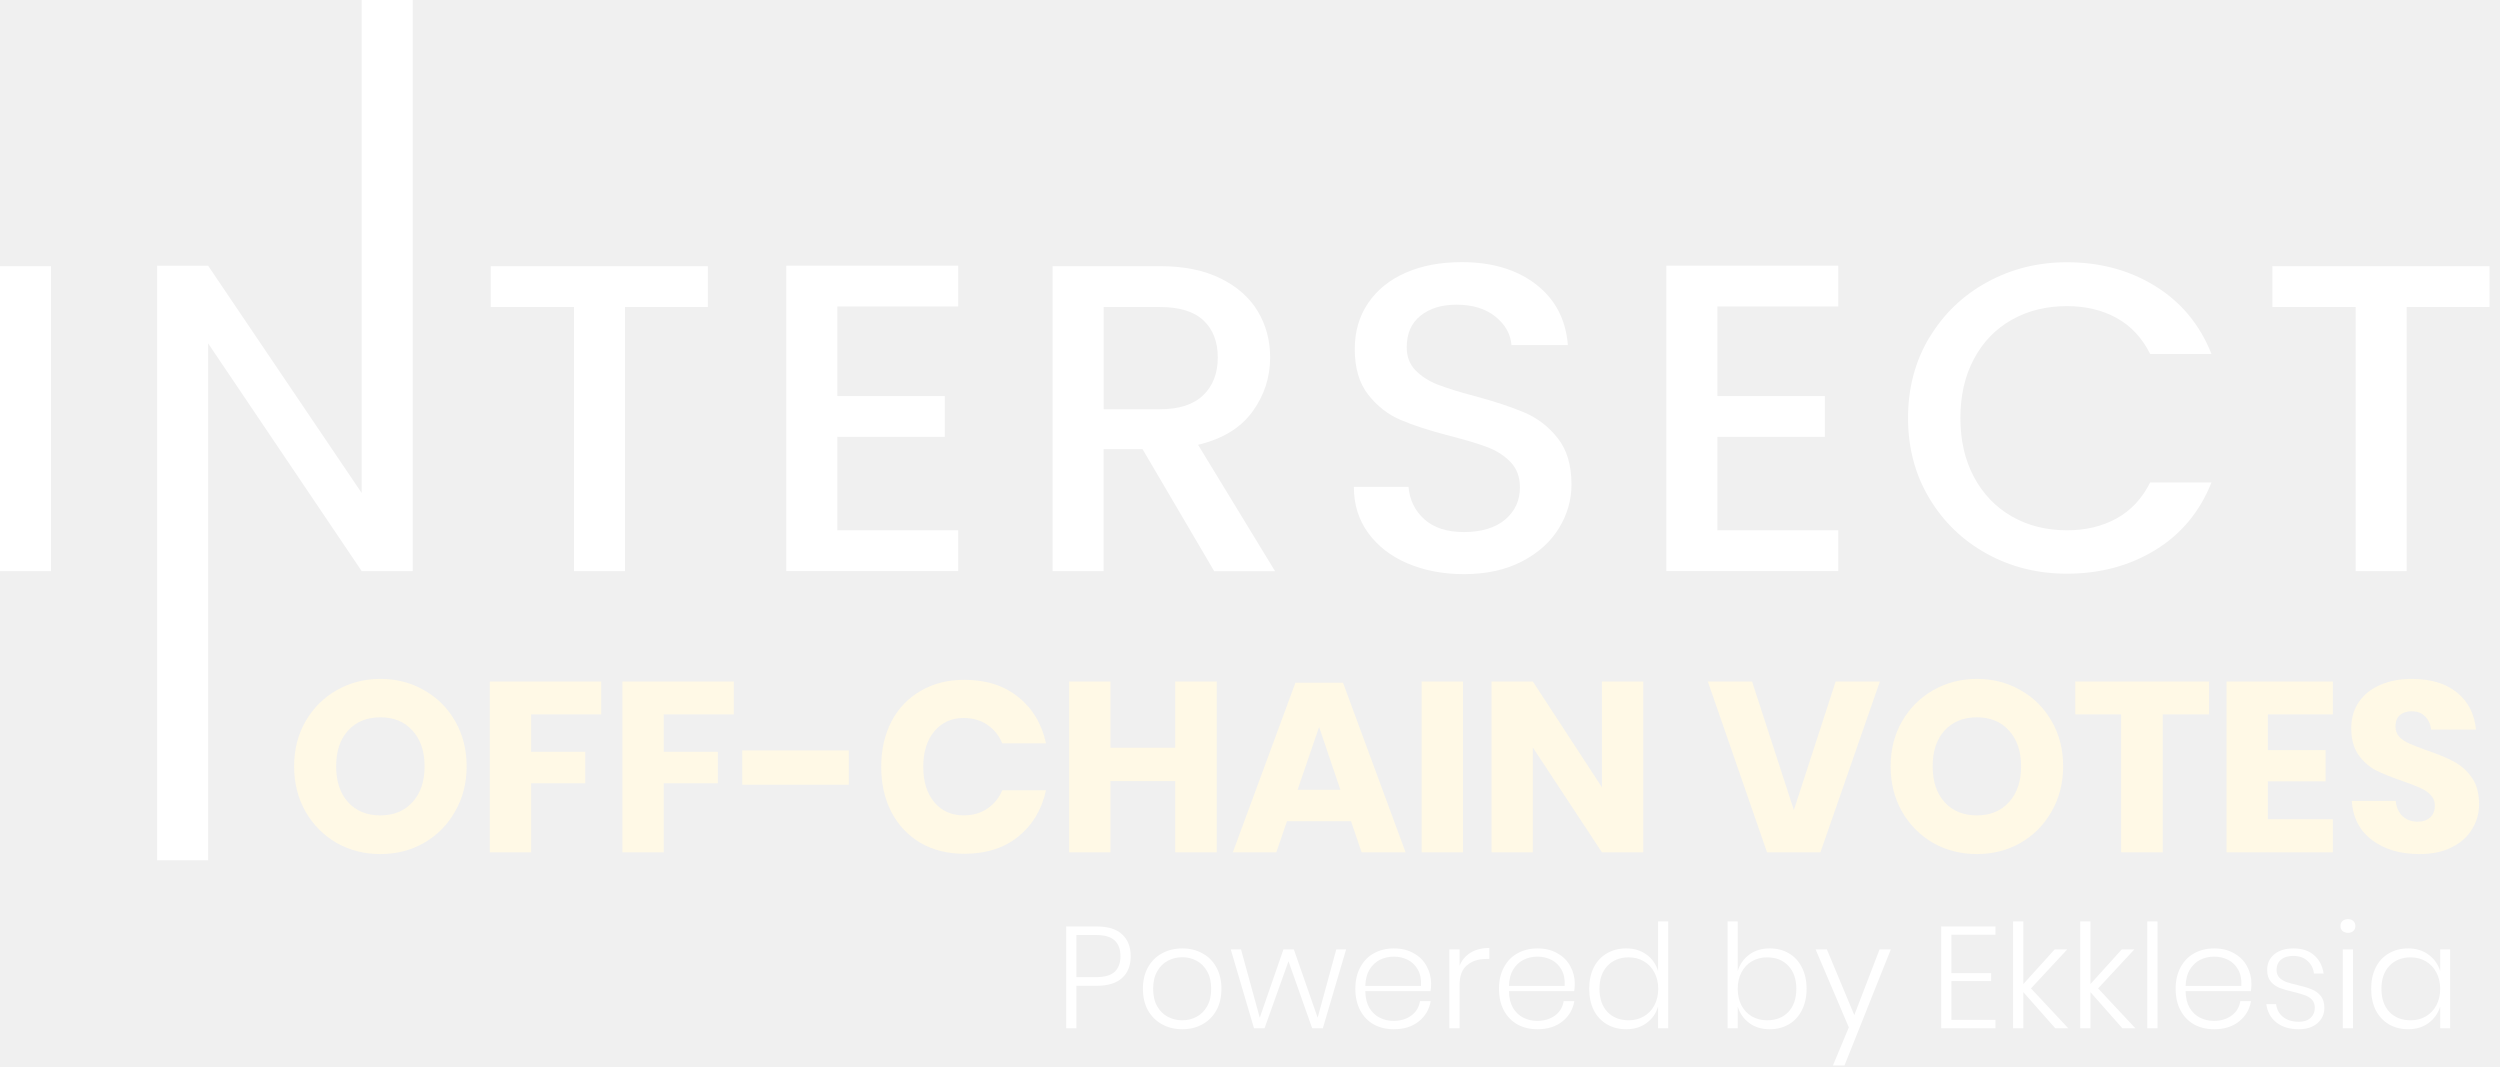
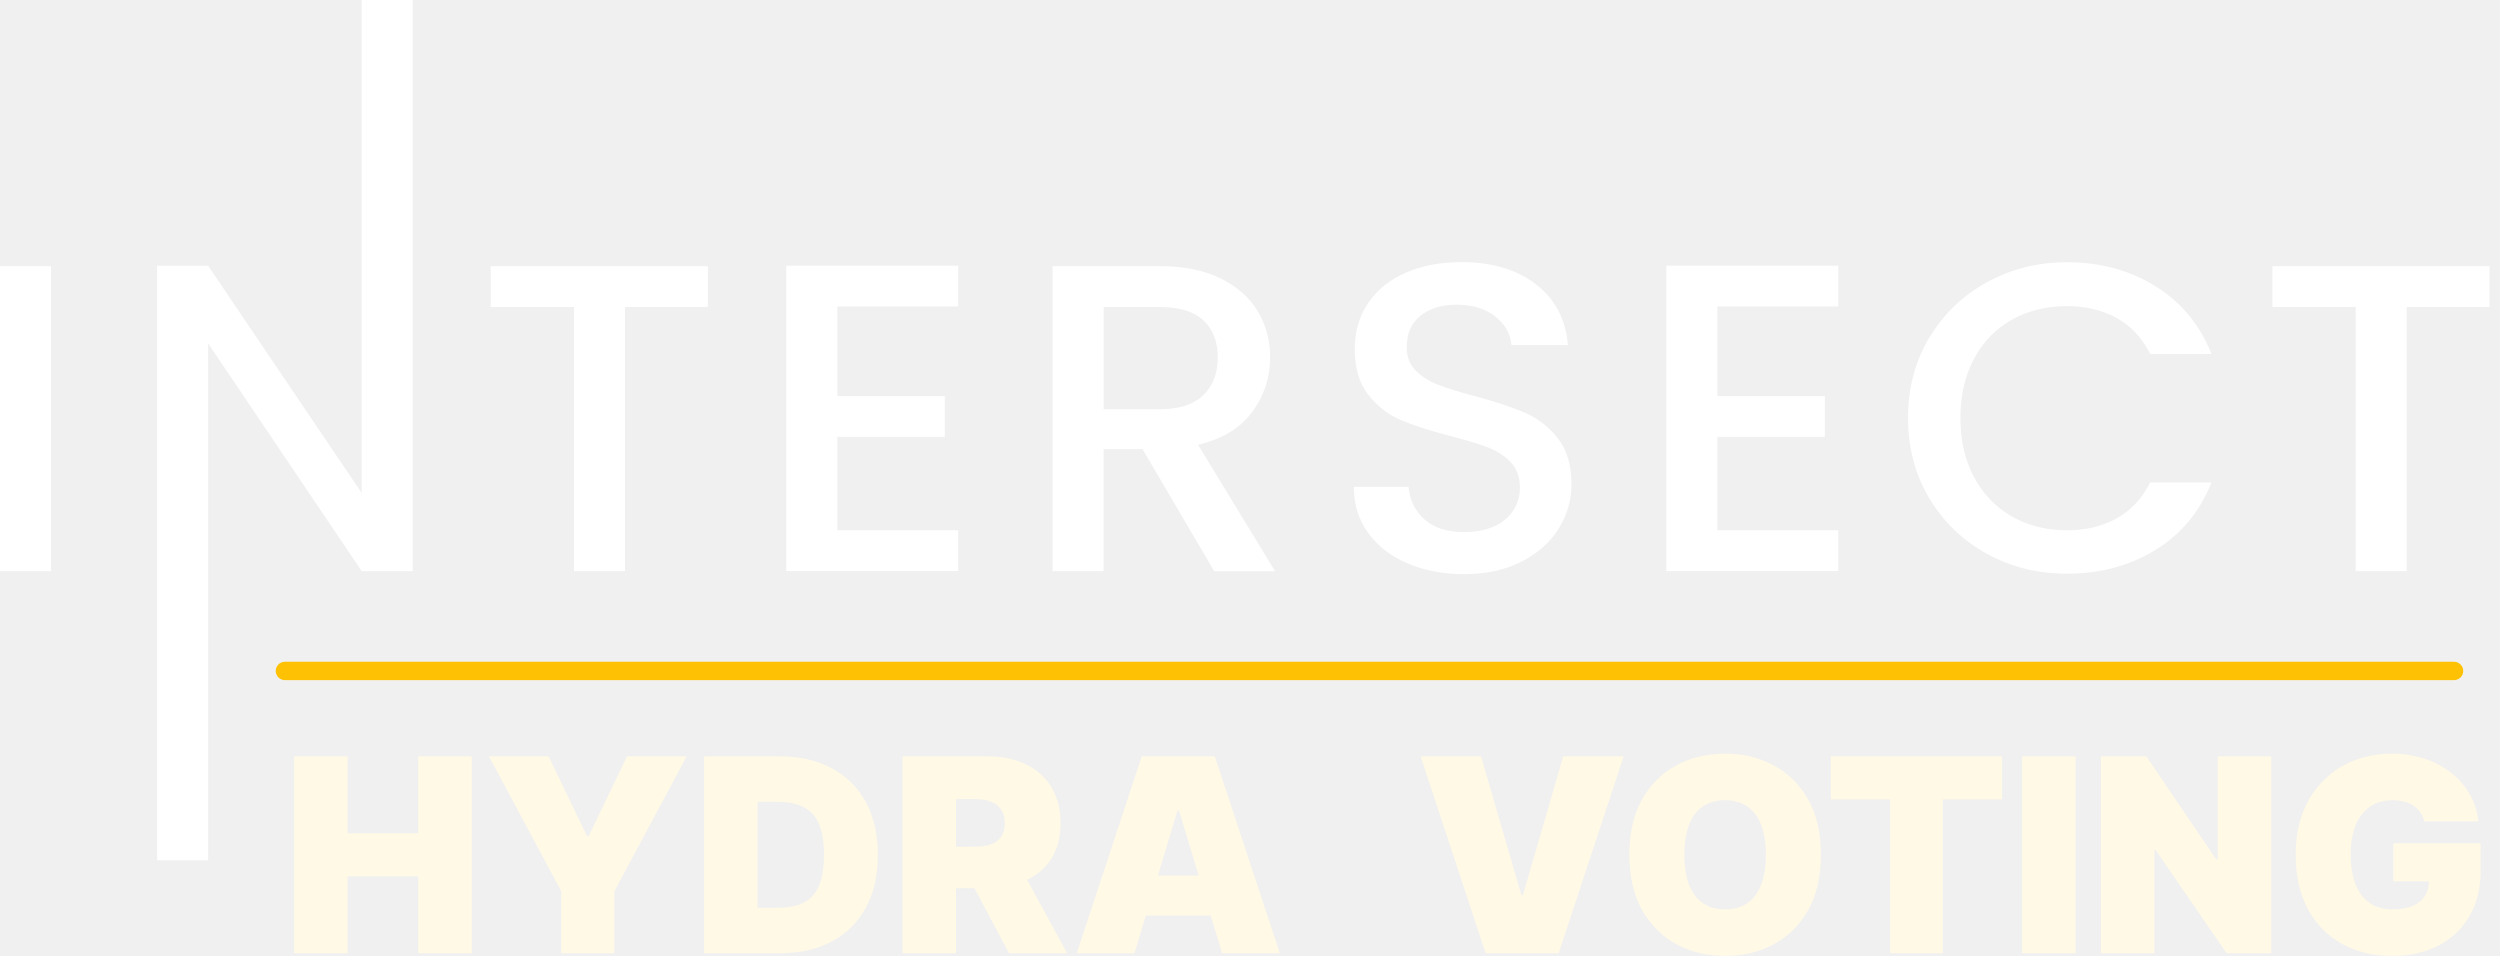
- <svg xmlns="http://www.w3.org/2000/svg" width="136" height="58" viewBox="0 0 136 58" fill="none">
+ <svg xmlns="http://www.w3.org/2000/svg" width="136" height="52" viewBox="0 0 136 52" fill="none">
  <path d="M2.776 14.48V31.07H0V14.48H2.776Z" fill="white" />
  <path d="M22.451 31.069H19.676L11.322 18.68V46.8H8.547V14.456H11.322L19.676 26.82V0H22.451V31.069Z" fill="white" />
  <path d="M38.507 14.48V16.7H34.001V31.07H31.226V16.7H26.695V14.48H38.505H38.507Z" fill="white" />
  <path d="M45.551 16.674V21.545H51.396V23.764H45.551V28.848H52.125V31.067H42.773V14.453H52.125V16.672H45.551V16.674Z" fill="white" />
  <path d="M66.051 31.07L62.155 24.434H60.035V31.07H57.26V14.48H63.104C64.403 14.48 65.504 14.703 66.405 15.15C67.305 15.594 67.979 16.192 68.426 16.939C68.873 17.687 69.096 18.522 69.096 19.447C69.096 20.528 68.775 21.511 68.133 22.394C67.492 23.277 66.505 23.878 65.175 24.197L69.363 31.072H66.051V31.07ZM60.035 22.263H63.104C64.143 22.263 64.926 22.008 65.455 21.5C65.982 20.99 66.247 20.305 66.247 19.447C66.247 18.588 65.987 17.916 65.468 17.43C64.948 16.944 64.161 16.702 63.107 16.702H60.038V22.263H60.035Z" fill="white" />
  <path d="M76.573 30.651C75.663 30.261 74.949 29.707 74.429 28.992C73.908 28.275 73.65 27.44 73.65 26.485H76.622C76.686 27.202 76.975 27.791 77.487 28.251C77.998 28.713 78.717 28.944 79.642 28.944C80.567 28.944 81.347 28.718 81.881 28.264C82.417 27.811 82.684 27.226 82.684 26.509C82.684 25.953 82.517 25.5 82.186 25.149C81.852 24.8 81.439 24.527 80.945 24.338C80.449 24.146 79.764 23.941 78.888 23.717C77.785 23.431 76.886 23.141 76.197 22.845C75.507 22.55 74.918 22.093 74.431 21.471C73.944 20.85 73.699 20.024 73.699 18.988C73.699 18.033 73.942 17.198 74.431 16.481C74.918 15.764 75.601 15.217 76.477 14.833C77.353 14.449 78.367 14.26 79.522 14.26C81.161 14.26 82.504 14.661 83.552 15.465C84.599 16.27 85.179 17.371 85.293 18.772H82.224C82.175 18.169 81.883 17.65 81.347 17.22C80.812 16.791 80.107 16.575 79.228 16.575C78.432 16.575 77.782 16.773 77.28 17.172C76.777 17.571 76.526 18.142 76.526 18.89C76.526 19.4 76.684 19.817 77.002 20.144C77.318 20.471 77.72 20.728 78.207 20.92C78.694 21.111 79.359 21.319 80.204 21.541C81.325 21.844 82.237 22.145 82.944 22.448C83.649 22.751 84.252 23.215 84.746 23.845C85.242 24.473 85.489 25.312 85.489 26.363C85.489 27.207 85.257 28.002 84.795 28.75C84.332 29.498 83.658 30.1 82.773 30.553C81.888 31.006 80.845 31.233 79.644 31.233C78.507 31.233 77.484 31.039 76.575 30.649L76.573 30.651Z" fill="white" />
  <path d="M93.428 16.674V21.545H99.273V23.764H93.428V28.848H100.002V31.067H90.65V14.453H100.002V16.672H93.428V16.674Z" fill="white" />
  <path d="M104.956 18.37C105.727 17.082 106.773 16.075 108.096 15.351C109.419 14.627 110.867 14.266 112.441 14.266C114.243 14.266 115.846 14.699 117.25 15.567C118.653 16.435 119.674 17.664 120.305 19.256H116.969C116.531 18.381 115.922 17.727 115.144 17.298C114.365 16.869 113.462 16.653 112.441 16.653C111.321 16.653 110.322 16.899 109.446 17.392C108.57 17.884 107.882 18.593 107.389 19.515C106.893 20.437 106.646 21.512 106.646 22.737C106.646 23.962 106.893 25.037 107.389 25.959C107.885 26.881 108.57 27.594 109.446 28.096C110.322 28.597 111.321 28.848 112.441 28.848C113.464 28.848 114.365 28.632 115.144 28.202C115.922 27.773 116.531 27.121 116.969 26.245H120.305C119.672 27.836 118.653 29.061 117.25 29.92C115.846 30.779 114.243 31.209 112.441 31.209C110.851 31.209 109.397 30.847 108.082 30.123C106.768 29.399 105.725 28.392 104.953 27.104C104.182 25.815 103.797 24.359 103.797 22.735C103.797 21.111 104.182 19.657 104.953 18.366L104.956 18.37Z" fill="white" />
  <path d="M135.429 14.48V16.7H130.923V31.07H128.147V16.7H123.617V14.48H135.426H135.429Z" fill="white" />
-   <path d="M134.862 43.754C134.862 44.244 134.735 44.696 134.48 45.108C134.235 45.519 133.867 45.848 133.376 46.093C132.894 46.339 132.307 46.461 131.615 46.461C130.572 46.461 129.713 46.207 129.039 45.699C128.364 45.191 127.996 44.481 127.934 43.57H130.327C130.362 43.92 130.485 44.196 130.695 44.398C130.914 44.599 131.19 44.7 131.523 44.7C131.812 44.7 132.04 44.621 132.206 44.463C132.373 44.306 132.456 44.095 132.456 43.832C132.456 43.596 132.377 43.399 132.22 43.241C132.071 43.083 131.882 42.956 131.654 42.86C131.427 42.755 131.111 42.632 130.708 42.492C130.121 42.29 129.639 42.097 129.262 41.913C128.894 41.721 128.574 41.44 128.303 41.072C128.04 40.695 127.908 40.209 127.908 39.613C127.908 39.061 128.048 38.584 128.329 38.18C128.609 37.777 128.995 37.471 129.486 37.26C129.985 37.041 130.555 36.932 131.194 36.932C132.228 36.932 133.048 37.177 133.652 37.668C134.266 38.158 134.612 38.833 134.691 39.692H132.259C132.215 39.385 132.101 39.144 131.917 38.969C131.742 38.785 131.501 38.693 131.194 38.693C130.931 38.693 130.717 38.763 130.55 38.903C130.392 39.044 130.314 39.249 130.314 39.521C130.314 39.74 130.384 39.929 130.524 40.086C130.673 40.235 130.857 40.358 131.076 40.454C131.295 40.551 131.611 40.673 132.022 40.822C132.618 41.024 133.105 41.225 133.481 41.427C133.858 41.62 134.182 41.905 134.454 42.281C134.726 42.658 134.862 43.149 134.862 43.754Z" fill="#FFF9E6" />
-   <path d="M123.371 38.862V40.807H126.512V42.503H123.371V44.566H126.907V46.367H121.123V37.074H126.907V38.862H123.371Z" fill="#FFF9E6" />
-   <path d="M120.175 37.074V38.862H117.651V46.367H115.39V38.862H112.893V37.074H120.175Z" fill="#FFF9E6" />
-   <path d="M107.542 36.932C108.418 36.932 109.211 37.138 109.921 37.549C110.64 37.953 111.205 38.518 111.617 39.245C112.029 39.964 112.235 40.779 112.235 41.69C112.235 42.601 112.024 43.421 111.604 44.148C111.192 44.875 110.627 45.445 109.908 45.857C109.198 46.26 108.41 46.461 107.542 46.461C106.675 46.461 105.882 46.26 105.163 45.857C104.453 45.445 103.888 44.875 103.467 44.148C103.056 43.421 102.85 42.601 102.85 41.69C102.85 40.779 103.056 39.964 103.467 39.245C103.888 38.518 104.453 37.953 105.163 37.549C105.882 37.138 106.675 36.932 107.542 36.932ZM107.542 39.022C106.806 39.022 106.219 39.263 105.781 39.745C105.351 40.218 105.137 40.866 105.137 41.69C105.137 42.505 105.351 43.153 105.781 43.635C106.219 44.117 106.806 44.358 107.542 44.358C108.269 44.358 108.852 44.117 109.29 43.635C109.729 43.153 109.948 42.505 109.948 41.69C109.948 40.875 109.729 40.227 109.29 39.745C108.861 39.263 108.278 39.022 107.542 39.022Z" fill="#FFF9E6" />
-   <path d="M95.312 37.074L97.586 44.067L99.86 37.074H102.265L99.031 46.367H96.127L92.906 37.074H95.312Z" fill="#FFF9E6" />
-   <path d="M89.393 46.367H87.146L83.386 40.663V46.367H81.139V37.074H83.386L87.146 42.831V37.074H89.393V46.367Z" fill="#FFF9E6" />
-   <path d="M79.586 37.074V46.367H77.338V37.074H79.586Z" fill="#FFF9E6" />
-   <path d="M73.494 44.672H70.011L69.432 46.368H67.066L70.471 37.141H73.06L76.465 46.368H74.072L73.494 44.672ZM72.916 42.964L71.759 39.546L70.589 42.964H72.916Z" fill="#FFF9E6" />
-   <path d="M66.191 37.074V46.367H63.931V42.49H60.408V46.367H58.16V37.074H60.408V40.676H63.931V37.074H66.191Z" fill="#FFF9E6" />
-   <path d="M52.459 36.982C53.642 36.982 54.619 37.294 55.39 37.916C56.17 38.538 56.674 39.379 56.902 40.439H54.523C54.348 40.01 54.076 39.673 53.708 39.427C53.349 39.182 52.919 39.059 52.42 39.059C51.763 39.059 51.232 39.3 50.829 39.782C50.426 40.264 50.225 40.908 50.225 41.714C50.225 42.521 50.426 43.165 50.829 43.647C51.232 44.12 51.763 44.356 52.42 44.356C52.919 44.356 53.349 44.234 53.708 43.988C54.076 43.743 54.348 43.41 54.523 42.989H56.902C56.674 44.041 56.17 44.882 55.39 45.513C54.619 46.135 53.642 46.446 52.459 46.446C51.557 46.446 50.764 46.249 50.08 45.855C49.397 45.452 48.866 44.891 48.49 44.172C48.121 43.454 47.938 42.635 47.938 41.714C47.938 40.794 48.121 39.975 48.49 39.256C48.866 38.538 49.397 37.981 50.08 37.587C50.764 37.184 51.557 36.982 52.459 36.982Z" fill="#FFF9E6" />
-   <path d="M46.176 40.822V42.689H40.379V40.822H46.176Z" fill="#FFF9E6" />
-   <path d="M39.919 37.074V38.862H36.107V40.899H39.051V42.608H36.107V46.367H33.859V37.074H39.919Z" fill="#FFF9E6" />
-   <path d="M32.706 37.074V38.862H28.894V40.899H31.838V42.608H28.894V46.367H26.646V37.074H32.706Z" fill="#FFF9E6" />
-   <path d="M20.692 36.932C21.569 36.932 22.362 37.138 23.072 37.549C23.79 37.953 24.355 38.518 24.767 39.245C25.179 39.964 25.385 40.779 25.385 41.69C25.385 42.601 25.175 43.421 24.754 44.148C24.342 44.875 23.777 45.445 23.058 45.857C22.349 46.26 21.56 46.461 20.692 46.461C19.825 46.461 19.032 46.26 18.313 45.857C17.604 45.445 17.038 44.875 16.618 44.148C16.206 43.421 16 42.601 16 41.69C16 40.779 16.206 39.964 16.618 39.245C17.038 38.518 17.604 37.953 18.313 37.549C19.032 37.138 19.825 36.932 20.692 36.932ZM20.692 39.022C19.956 39.022 19.369 39.263 18.931 39.745C18.502 40.218 18.287 40.866 18.287 41.69C18.287 42.505 18.502 43.153 18.931 43.635C19.369 44.117 19.956 44.358 20.692 44.358C21.42 44.358 22.003 44.117 22.441 43.635C22.879 43.153 23.098 42.505 23.098 41.69C23.098 40.875 22.879 40.227 22.441 39.745C22.011 39.263 21.429 39.022 20.692 39.022Z" fill="#FFF9E6" />
-   <path d="M131.002 51.594C131.437 51.594 131.806 51.706 132.11 51.931C132.419 52.157 132.631 52.455 132.746 52.827V51.649H133.288V55.936H132.746V54.758C132.631 55.13 132.419 55.428 132.11 55.654C131.806 55.879 131.437 55.991 131.002 55.991C130.615 55.991 130.267 55.902 129.958 55.724C129.654 55.546 129.416 55.292 129.243 54.963C129.076 54.627 128.992 54.237 128.992 53.792C128.992 53.342 129.076 52.952 129.243 52.623C129.416 52.287 129.654 52.033 129.958 51.861C130.262 51.683 130.61 51.594 131.002 51.594ZM131.144 52.081C130.662 52.081 130.275 52.235 129.982 52.544C129.694 52.848 129.55 53.264 129.55 53.792C129.55 54.321 129.694 54.74 129.982 55.049C130.275 55.353 130.662 55.504 131.144 55.504C131.447 55.504 131.72 55.434 131.961 55.292C132.207 55.151 132.398 54.952 132.534 54.696C132.675 54.434 132.746 54.133 132.746 53.792C132.746 53.452 132.675 53.154 132.534 52.897C132.398 52.636 132.207 52.434 131.961 52.293C131.72 52.151 131.447 52.081 131.144 52.081Z" fill="white" />
-   <path d="M127.322 50.377C127.322 50.262 127.359 50.17 127.432 50.102C127.511 50.034 127.61 50 127.731 50C127.851 50 127.948 50.034 128.021 50.102C128.094 50.17 128.131 50.262 128.131 50.377C128.131 50.487 128.094 50.576 128.021 50.644C127.948 50.712 127.851 50.746 127.731 50.746C127.61 50.746 127.511 50.712 127.432 50.644C127.359 50.576 127.322 50.487 127.322 50.377ZM128.005 51.649V55.937H127.448V51.649H128.005Z" fill="white" />
-   <path d="M124.763 51.594C125.229 51.594 125.604 51.717 125.886 51.963C126.169 52.209 126.342 52.541 126.405 52.96H125.879C125.847 52.683 125.732 52.455 125.533 52.277C125.339 52.094 125.078 52.002 124.748 52.002C124.465 52.002 124.243 52.073 124.08 52.214C123.923 52.35 123.845 52.533 123.845 52.764C123.845 52.937 123.894 53.075 123.994 53.18C124.099 53.285 124.227 53.366 124.379 53.423C124.53 53.476 124.735 53.531 124.991 53.588C125.305 53.662 125.557 53.738 125.745 53.816C125.939 53.889 126.104 54.007 126.24 54.169C126.376 54.332 126.444 54.552 126.444 54.829C126.444 55.169 126.316 55.45 126.059 55.669C125.808 55.884 125.473 55.991 125.054 55.991C124.562 55.991 124.159 55.871 123.845 55.63C123.531 55.384 123.345 55.049 123.287 54.625H123.821C123.853 54.908 123.976 55.138 124.19 55.316C124.405 55.494 124.695 55.583 125.062 55.583C125.334 55.583 125.546 55.512 125.698 55.371C125.85 55.23 125.926 55.046 125.926 54.821C125.926 54.638 125.873 54.491 125.769 54.382C125.664 54.272 125.533 54.19 125.376 54.138C125.224 54.081 125.015 54.02 124.748 53.957C124.439 53.884 124.19 53.811 124.002 53.738C123.818 53.664 123.661 53.552 123.531 53.4C123.4 53.243 123.334 53.031 123.334 52.764C123.334 52.413 123.462 52.13 123.719 51.916C123.976 51.701 124.324 51.594 124.763 51.594Z" fill="white" />
-   <path d="M120.429 55.536C120.816 55.536 121.141 55.439 121.402 55.245C121.664 55.052 121.821 54.79 121.874 54.46H122.455C122.376 54.916 122.159 55.285 121.803 55.567C121.447 55.85 120.997 55.991 120.452 55.991C120.044 55.991 119.68 55.905 119.361 55.732C119.047 55.554 118.8 55.3 118.622 54.97C118.444 54.635 118.355 54.243 118.355 53.792C118.355 53.342 118.444 52.952 118.622 52.623C118.8 52.287 119.047 52.033 119.361 51.861C119.68 51.683 120.044 51.594 120.452 51.594C120.871 51.594 121.232 51.683 121.536 51.861C121.845 52.033 122.078 52.267 122.235 52.56C122.397 52.853 122.478 53.172 122.478 53.518C122.478 53.664 122.468 53.798 122.447 53.918H118.897C118.903 54.279 118.976 54.583 119.117 54.829C119.264 55.07 119.452 55.248 119.683 55.363C119.913 55.478 120.162 55.536 120.429 55.536ZM120.452 52.041C120.175 52.041 119.921 52.099 119.69 52.214C119.46 52.329 119.272 52.507 119.125 52.748C118.984 52.984 118.908 53.279 118.897 53.636H121.928C121.949 53.285 121.892 52.989 121.756 52.748C121.62 52.507 121.436 52.329 121.206 52.214C120.976 52.099 120.724 52.041 120.452 52.041Z" fill="white" />
-   <path d="M117.368 50.125V55.936H116.811V50.125H117.368Z" fill="white" />
-   <path d="M115.455 55.936L113.72 53.973V55.936H113.162V50.125H113.72V53.533L115.424 51.648H116.107L114.136 53.769L116.162 55.936H115.455Z" fill="white" />
-   <path d="M111.805 55.936L110.069 53.973V55.936H109.512V50.125H110.069V53.533L111.773 51.648H112.457L110.485 53.769L112.511 55.936H111.805Z" fill="white" />
-   <path d="M106.157 50.848V52.937H108.317V53.369H106.157V55.481H108.552V55.937H105.6V50.4H108.552V50.848H106.157Z" fill="white" />
-   <path d="M99.382 51.648L100.874 55.221L102.248 51.648H102.861L100.34 57.962H99.712L100.576 55.889L98.769 51.648H99.382Z" fill="white" />
-   <path d="M96.275 51.593C96.668 51.593 97.014 51.682 97.312 51.861C97.616 52.033 97.851 52.287 98.019 52.622C98.192 52.952 98.278 53.342 98.278 53.792C98.278 54.237 98.192 54.627 98.019 54.962C97.851 55.292 97.616 55.546 97.312 55.724C97.008 55.902 96.663 55.991 96.275 55.991C95.836 55.991 95.464 55.879 95.16 55.653C94.857 55.428 94.647 55.13 94.532 54.758V55.936H93.982V50.125H94.532V52.826C94.647 52.455 94.857 52.156 95.16 51.931C95.464 51.706 95.836 51.593 96.275 51.593ZM96.126 52.08C95.823 52.08 95.548 52.151 95.302 52.292C95.061 52.434 94.872 52.635 94.736 52.897C94.6 53.154 94.532 53.452 94.532 53.792C94.532 54.133 94.6 54.434 94.736 54.695C94.872 54.952 95.061 55.151 95.302 55.292C95.548 55.434 95.823 55.504 96.126 55.504C96.613 55.504 97.001 55.352 97.288 55.049C97.576 54.74 97.72 54.321 97.72 53.792C97.72 53.264 97.576 52.847 97.288 52.544C97.001 52.235 96.613 52.08 96.126 52.08Z" fill="white" />
-   <path d="M88.463 51.593C88.898 51.593 89.267 51.706 89.571 51.931C89.88 52.156 90.089 52.455 90.199 52.826V50.125H90.749V55.936H90.199V54.758C90.089 55.13 89.88 55.428 89.571 55.653C89.267 55.879 88.898 55.991 88.463 55.991C88.076 55.991 87.728 55.902 87.419 55.724C87.115 55.546 86.877 55.292 86.704 54.962C86.537 54.627 86.453 54.237 86.453 53.792C86.453 53.342 86.537 52.952 86.704 52.622C86.877 52.287 87.115 52.033 87.419 51.861C87.723 51.682 88.071 51.593 88.463 51.593ZM88.605 52.08C88.123 52.08 87.736 52.235 87.443 52.544C87.155 52.847 87.011 53.264 87.011 53.792C87.011 54.321 87.155 54.74 87.443 55.049C87.736 55.352 88.123 55.504 88.605 55.504C88.908 55.504 89.181 55.434 89.421 55.292C89.668 55.151 89.859 54.952 89.995 54.695C90.136 54.434 90.207 54.133 90.207 53.792C90.207 53.452 90.136 53.154 89.995 52.897C89.859 52.635 89.668 52.434 89.421 52.292C89.181 52.151 88.908 52.08 88.605 52.08Z" fill="white" />
-   <path d="M83.618 55.536C84.005 55.536 84.33 55.439 84.592 55.245C84.854 55.052 85.011 54.79 85.063 54.46H85.644C85.566 54.916 85.348 55.285 84.992 55.567C84.636 55.85 84.186 55.991 83.642 55.991C83.233 55.991 82.869 55.905 82.55 55.732C82.236 55.554 81.99 55.3 81.812 54.97C81.634 54.635 81.545 54.243 81.545 53.792C81.545 53.342 81.634 52.952 81.812 52.623C81.99 52.287 82.236 52.033 82.55 51.861C82.869 51.683 83.233 51.594 83.642 51.594C84.06 51.594 84.422 51.683 84.725 51.861C85.034 52.033 85.267 52.267 85.424 52.56C85.587 52.853 85.668 53.172 85.668 53.518C85.668 53.664 85.657 53.798 85.636 53.918H82.087C82.092 54.279 82.165 54.583 82.307 54.829C82.453 55.07 82.642 55.248 82.872 55.363C83.102 55.478 83.351 55.536 83.618 55.536ZM83.642 52.041C83.364 52.041 83.11 52.099 82.88 52.214C82.65 52.329 82.461 52.507 82.314 52.748C82.173 52.984 82.097 53.279 82.087 53.636H85.118C85.139 53.285 85.081 52.989 84.945 52.748C84.809 52.507 84.626 52.329 84.395 52.214C84.165 52.099 83.914 52.041 83.642 52.041Z" fill="white" />
-   <path d="M79.401 52.536C79.527 52.227 79.728 51.989 80.006 51.822C80.283 51.654 80.621 51.57 81.019 51.57V52.167H80.838C80.425 52.167 80.082 52.28 79.81 52.505C79.537 52.725 79.401 53.086 79.401 53.589V55.937H78.844V51.649H79.401V52.536Z" fill="white" />
-   <path d="M75.804 55.536C76.191 55.536 76.516 55.439 76.777 55.245C77.039 55.052 77.196 54.79 77.249 54.46H77.83C77.751 54.916 77.534 55.285 77.178 55.567C76.822 55.85 76.372 55.991 75.827 55.991C75.419 55.991 75.055 55.905 74.736 55.732C74.421 55.554 74.175 55.3 73.998 54.97C73.82 54.635 73.731 54.243 73.731 53.792C73.731 53.342 73.82 52.952 73.998 52.623C74.175 52.287 74.421 52.033 74.736 51.861C75.055 51.683 75.419 51.594 75.827 51.594C76.246 51.594 76.607 51.683 76.911 51.861C77.22 52.033 77.453 52.267 77.61 52.56C77.772 52.853 77.853 53.172 77.853 53.518C77.853 53.664 77.843 53.798 77.822 53.918H74.272C74.278 54.279 74.351 54.583 74.492 54.829C74.639 55.07 74.827 55.248 75.058 55.363C75.288 55.478 75.537 55.536 75.804 55.536ZM75.827 52.041C75.55 52.041 75.296 52.099 75.065 52.214C74.835 52.329 74.647 52.507 74.5 52.748C74.359 52.984 74.283 53.279 74.272 53.636H77.303C77.324 53.285 77.267 52.989 77.131 52.748C76.995 52.507 76.811 52.329 76.581 52.214C76.351 52.099 76.099 52.041 75.827 52.041Z" fill="white" />
-   <path d="M73.228 51.648L71.963 55.936H71.382L70.094 52.292L68.791 55.936H68.217L66.953 51.648H67.511L68.531 55.363L69.819 51.648H70.385L71.68 55.363L72.694 51.648H73.228Z" fill="white" />
-   <path d="M64.318 51.594C64.726 51.594 65.09 51.683 65.409 51.861C65.734 52.033 65.988 52.287 66.171 52.623C66.354 52.952 66.446 53.342 66.446 53.792C66.446 54.243 66.354 54.633 66.171 54.963C65.988 55.292 65.734 55.546 65.409 55.724C65.09 55.902 64.726 55.991 64.318 55.991C63.909 55.991 63.543 55.902 63.218 55.724C62.894 55.546 62.637 55.292 62.449 54.963C62.265 54.627 62.174 54.237 62.174 53.792C62.174 53.342 62.265 52.952 62.449 52.623C62.637 52.287 62.894 52.033 63.218 51.861C63.543 51.683 63.909 51.594 64.318 51.594ZM64.318 52.073C64.035 52.073 63.773 52.136 63.532 52.261C63.291 52.387 63.098 52.581 62.951 52.842C62.805 53.099 62.731 53.416 62.731 53.792C62.731 54.169 62.805 54.486 62.951 54.743C63.098 54.999 63.291 55.19 63.532 55.316C63.773 55.442 64.035 55.504 64.318 55.504C64.595 55.504 64.852 55.442 65.087 55.316C65.328 55.19 65.522 54.999 65.668 54.743C65.815 54.486 65.888 54.169 65.888 53.792C65.888 53.416 65.815 53.099 65.668 52.842C65.522 52.581 65.328 52.387 65.087 52.261C64.852 52.136 64.595 52.073 64.318 52.073Z" fill="white" />
-   <path d="M58.557 53.628V55.937H58V50.4H59.657C60.28 50.4 60.743 50.544 61.047 50.832C61.356 51.12 61.51 51.516 61.51 52.018C61.51 52.531 61.35 52.929 61.031 53.212C60.717 53.489 60.259 53.628 59.657 53.628H58.557ZM59.61 53.157C60.086 53.157 60.429 53.06 60.639 52.866C60.848 52.667 60.953 52.385 60.953 52.018C60.953 51.641 60.848 51.356 60.639 51.162C60.429 50.963 60.086 50.864 59.61 50.864H58.557V53.157H59.61Z" fill="white" />
+   <path d="M131.882 44.681C131.837 44.496 131.766 44.334 131.668 44.195C131.57 44.052 131.448 43.931 131.302 43.834C131.159 43.733 130.992 43.658 130.8 43.609C130.612 43.557 130.404 43.531 130.178 43.531C129.69 43.531 129.273 43.647 128.928 43.881C128.587 44.114 128.325 44.451 128.144 44.89C127.966 45.329 127.877 45.859 127.877 46.479C127.877 47.107 127.963 47.644 128.134 48.09C128.304 48.536 128.559 48.877 128.897 49.114C129.235 49.352 129.655 49.47 130.157 49.47C130.6 49.47 130.967 49.406 131.26 49.277C131.556 49.148 131.778 48.965 131.924 48.728C132.071 48.491 132.144 48.212 132.144 47.891L132.646 47.943H130.199V45.873H134.946V47.358C134.946 48.334 134.739 49.169 134.324 49.862C133.913 50.552 133.345 51.082 132.62 51.452C131.898 51.818 131.07 52.001 130.136 52.001C129.094 52.001 128.179 51.779 127.391 51.337C126.603 50.894 125.988 50.263 125.545 49.444C125.106 48.625 124.887 47.651 124.887 46.521C124.887 45.636 125.021 44.852 125.289 44.168C125.561 43.485 125.938 42.908 126.419 42.438C126.9 41.964 127.456 41.606 128.086 41.366C128.717 41.122 129.394 41 130.115 41C130.749 41 131.339 41.091 131.882 41.272C132.43 41.45 132.912 41.704 133.331 42.035C133.752 42.363 134.092 42.752 134.35 43.201C134.608 43.651 134.765 44.144 134.821 44.681H131.882Z" fill="#FFF9E6" />
+   <path d="M123.554 41.146V51.854H121.128L117.259 46.228H117.196V51.854H114.289V41.146H116.757L120.563 46.751H120.647V41.146H123.554Z" fill="#FFF9E6" />
+   <path d="M112.911 41.146V51.854H110.004V41.146H112.911Z" fill="#FFF9E6" />
+   <path d="M99.603 43.489V41.146H108.91V43.489H105.689V51.854H102.824V43.489H99.603Z" fill="#FFF9E6" />
+   <path d="M99.055 46.5C99.055 47.692 98.823 48.698 98.359 49.517C97.896 50.333 97.27 50.951 96.482 51.373C95.695 51.791 94.816 52.001 93.847 52.001C92.871 52.001 91.989 51.79 91.202 51.368C90.417 50.943 89.793 50.322 89.33 49.507C88.87 48.688 88.64 47.685 88.64 46.5C88.64 45.308 88.87 44.304 89.33 43.489C89.793 42.67 90.417 42.051 91.202 41.633C91.989 41.211 92.871 41 93.847 41C94.816 41 95.695 41.211 96.482 41.633C97.27 42.051 97.896 42.67 98.359 43.489C98.823 44.304 99.055 45.308 99.055 46.5ZM96.064 46.5C96.064 45.859 95.979 45.319 95.808 44.88C95.641 44.437 95.391 44.102 95.06 43.876C94.733 43.646 94.328 43.531 93.847 43.531C93.366 43.531 92.96 43.646 92.629 43.876C92.301 44.102 92.052 44.437 91.881 44.88C91.714 45.319 91.63 45.859 91.63 46.5C91.63 47.142 91.714 47.684 91.881 48.126C92.052 48.566 92.301 48.9 92.629 49.13C92.96 49.357 93.366 49.47 93.847 49.47C94.328 49.47 94.733 49.357 95.06 49.13C95.391 48.9 95.641 48.566 95.808 48.126C95.979 47.684 96.064 47.142 96.064 46.5Z" fill="#FFF9E6" />
+   <path d="M80.567 41.146L82.763 48.696H82.846L85.042 41.146H88.326L84.791 51.854H80.818L77.283 41.146H80.567Z" fill="#FFF9E6" />
+   <path d="M61.714 51.854H58.577L62.111 41.146H66.085L69.62 51.854H66.483L64.14 44.095H64.056L61.714 51.854ZM61.129 47.63H67.026V49.805H61.129V47.63Z" fill="#FFF9E6" />
+   <path d="M49.099 51.854V41.146H53.721C54.515 41.146 55.211 41.291 55.807 41.58C56.403 41.87 56.866 42.286 57.197 42.83C57.529 43.374 57.694 44.026 57.694 44.785C57.694 45.552 57.523 46.199 57.182 46.725C56.844 47.251 56.368 47.649 55.754 47.917C55.144 48.186 54.432 48.32 53.616 48.32H50.855V46.061H53.03C53.372 46.061 53.663 46.019 53.904 45.936C54.148 45.849 54.334 45.711 54.463 45.523C54.595 45.334 54.662 45.089 54.662 44.785C54.662 44.479 54.595 44.229 54.463 44.038C54.334 43.843 54.148 43.7 53.904 43.609C53.663 43.515 53.372 43.468 53.03 43.468H52.006V51.854H49.099ZM55.373 46.94L58.05 51.854H54.892L52.278 46.94H55.373Z" fill="#FFF9E6" />
+   <path d="M42.421 51.854H38.301V41.146H42.379C43.48 41.146 44.432 41.361 45.234 41.789C46.039 42.215 46.659 42.828 47.095 43.63C47.534 44.428 47.754 45.385 47.754 46.5C47.754 47.616 47.536 48.574 47.1 49.376C46.664 50.174 46.047 50.788 45.249 51.216C44.451 51.642 43.508 51.854 42.421 51.854ZM41.208 49.386H42.316C42.846 49.386 43.297 49.301 43.67 49.13C44.047 48.959 44.333 48.665 44.528 48.247C44.727 47.828 44.826 47.246 44.826 46.5C44.826 45.754 44.725 45.172 44.523 44.754C44.324 44.336 44.031 44.041 43.644 43.87C43.261 43.7 42.79 43.614 42.233 43.614H41.208V49.386Z" fill="#FFF9E6" />
+   <path d="M26.602 41.146H29.844L31.936 45.496H32.019L34.111 41.146H37.352L33.42 48.487V51.854H30.534V48.487L26.602 41.146Z" fill="#FFF9E6" />
+   <path d="M16 51.854V41.146H18.907V45.329H22.755V41.146H25.662V51.854H22.755V47.672H18.907V51.854H16Z" fill="#FFF9E6" />
+   <path d="M133.5 36C133.776 36 134 36.224 134 36.5C134 36.776 133.776 37 133.5 37H15.5C15.224 37 15 36.776 15 36.5C15 36.224 15.224 36 15.5 36H133.5Z" fill="#FEC104" />
</svg>
